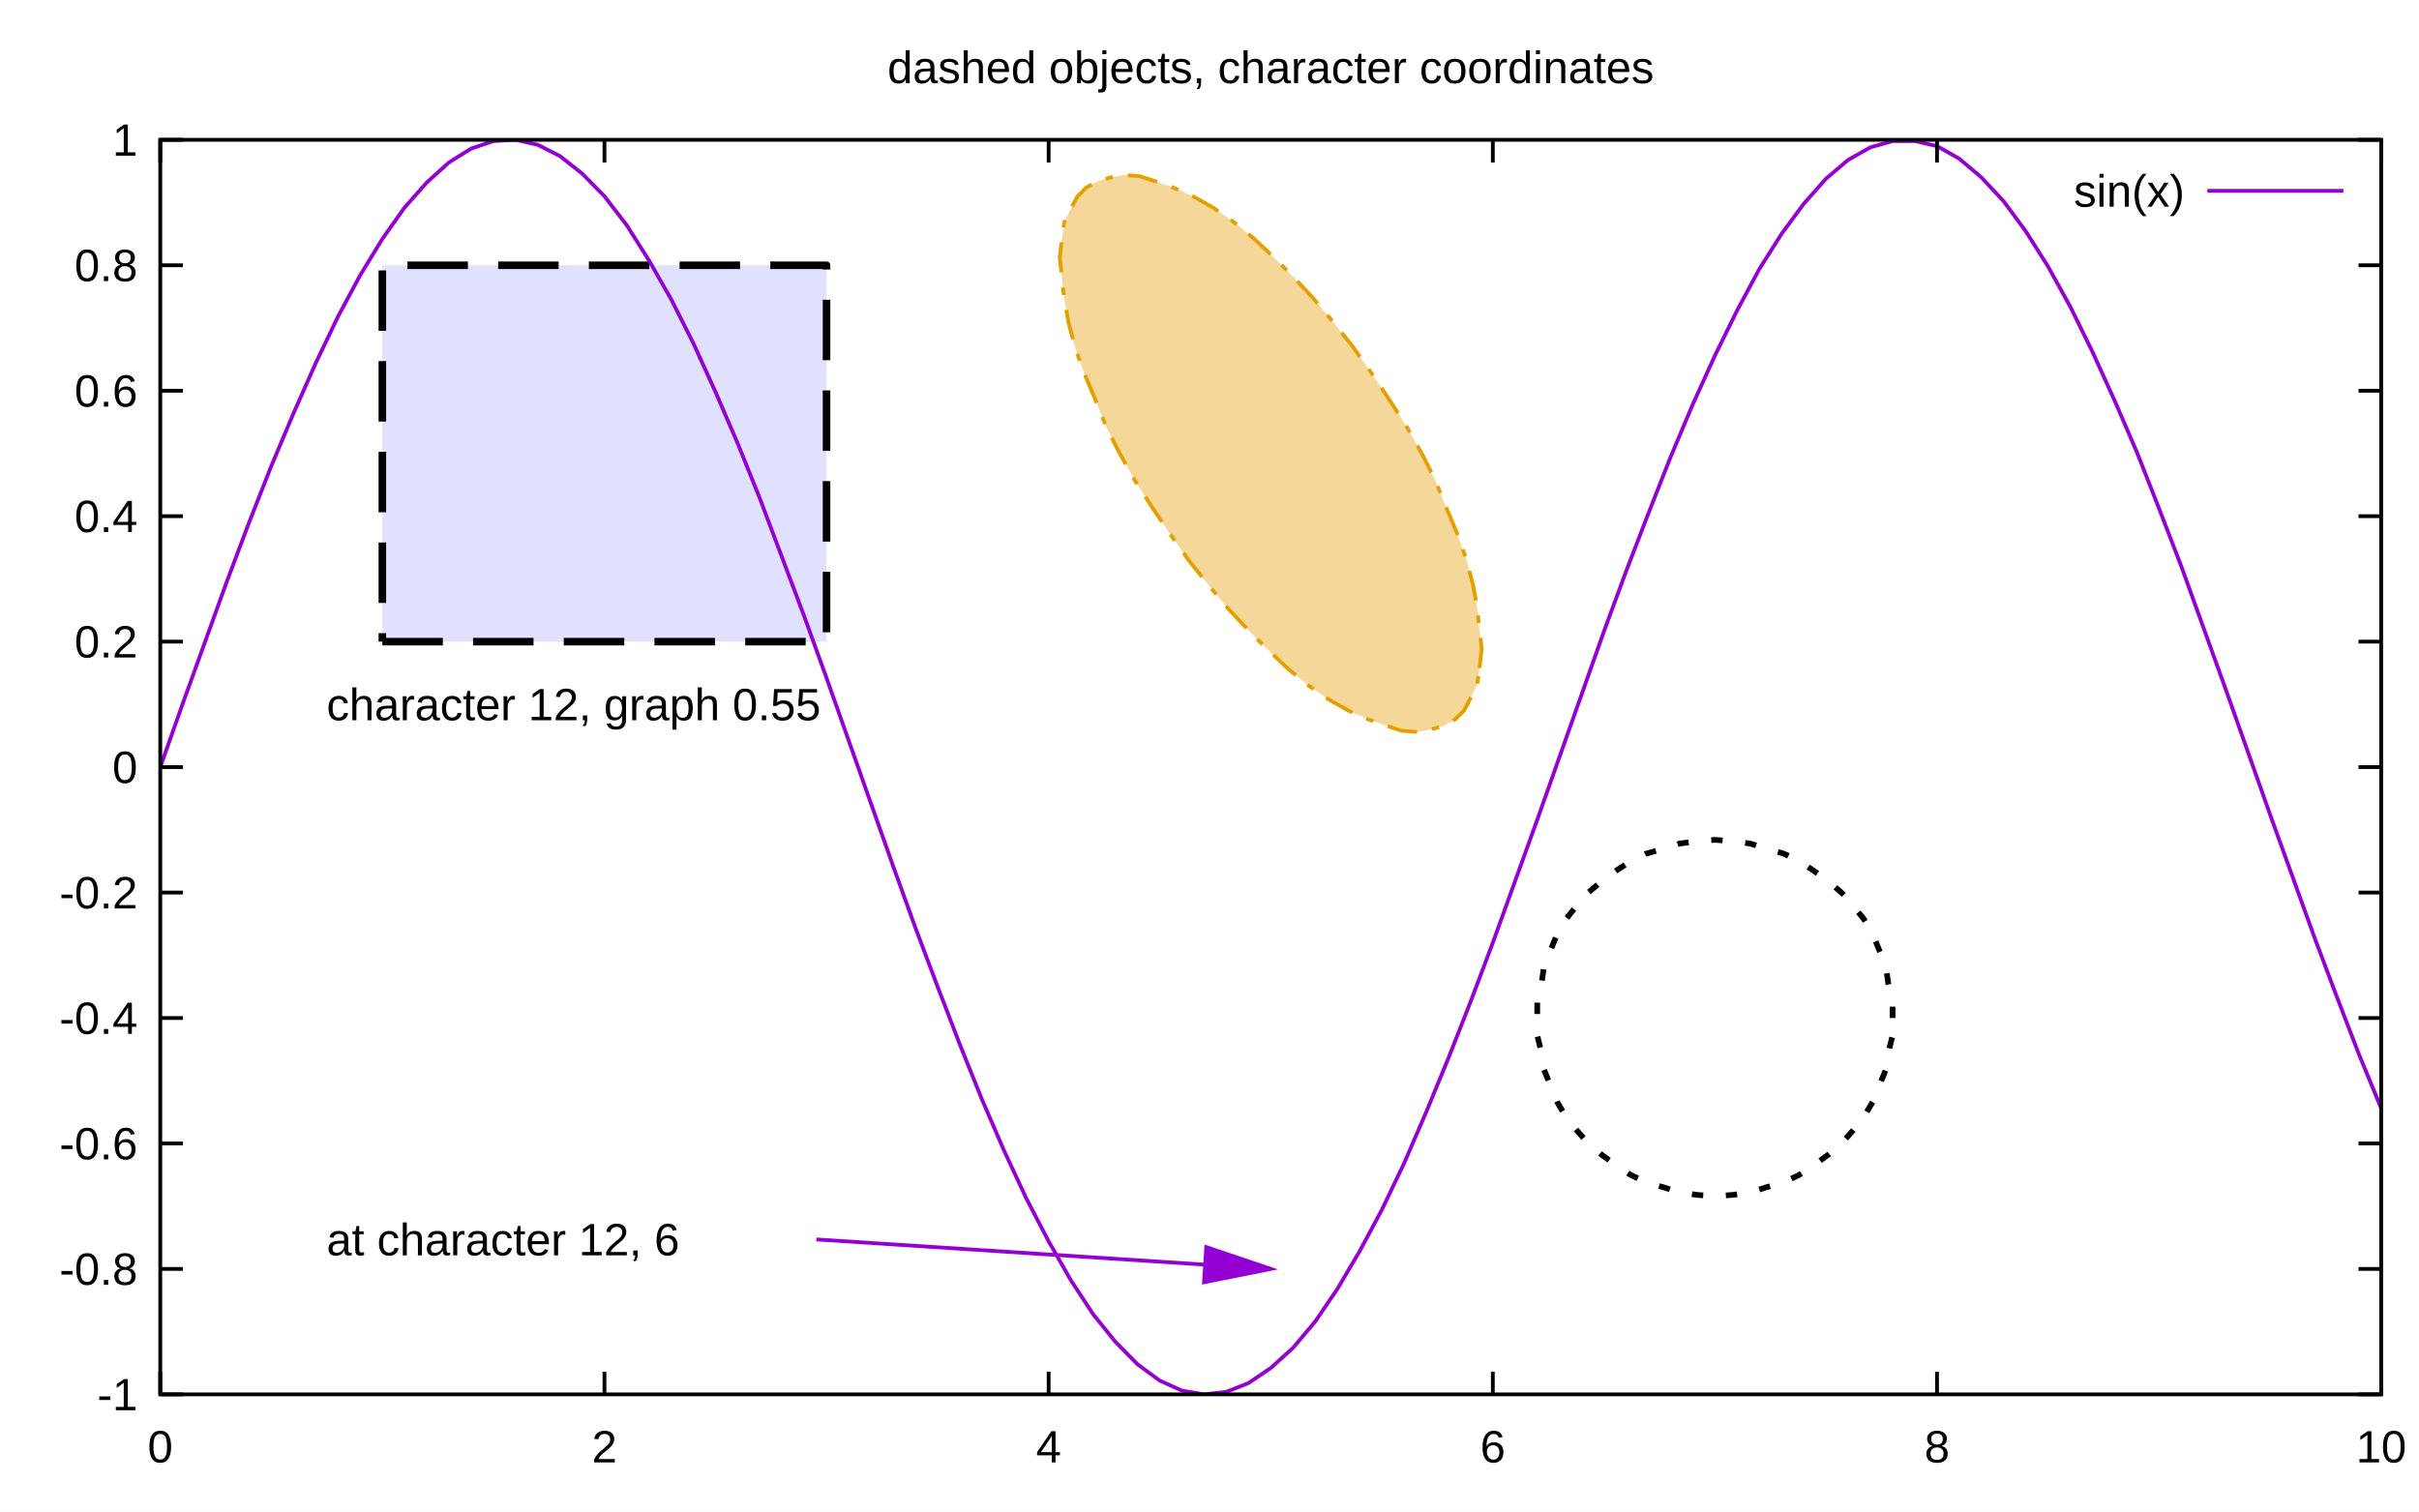
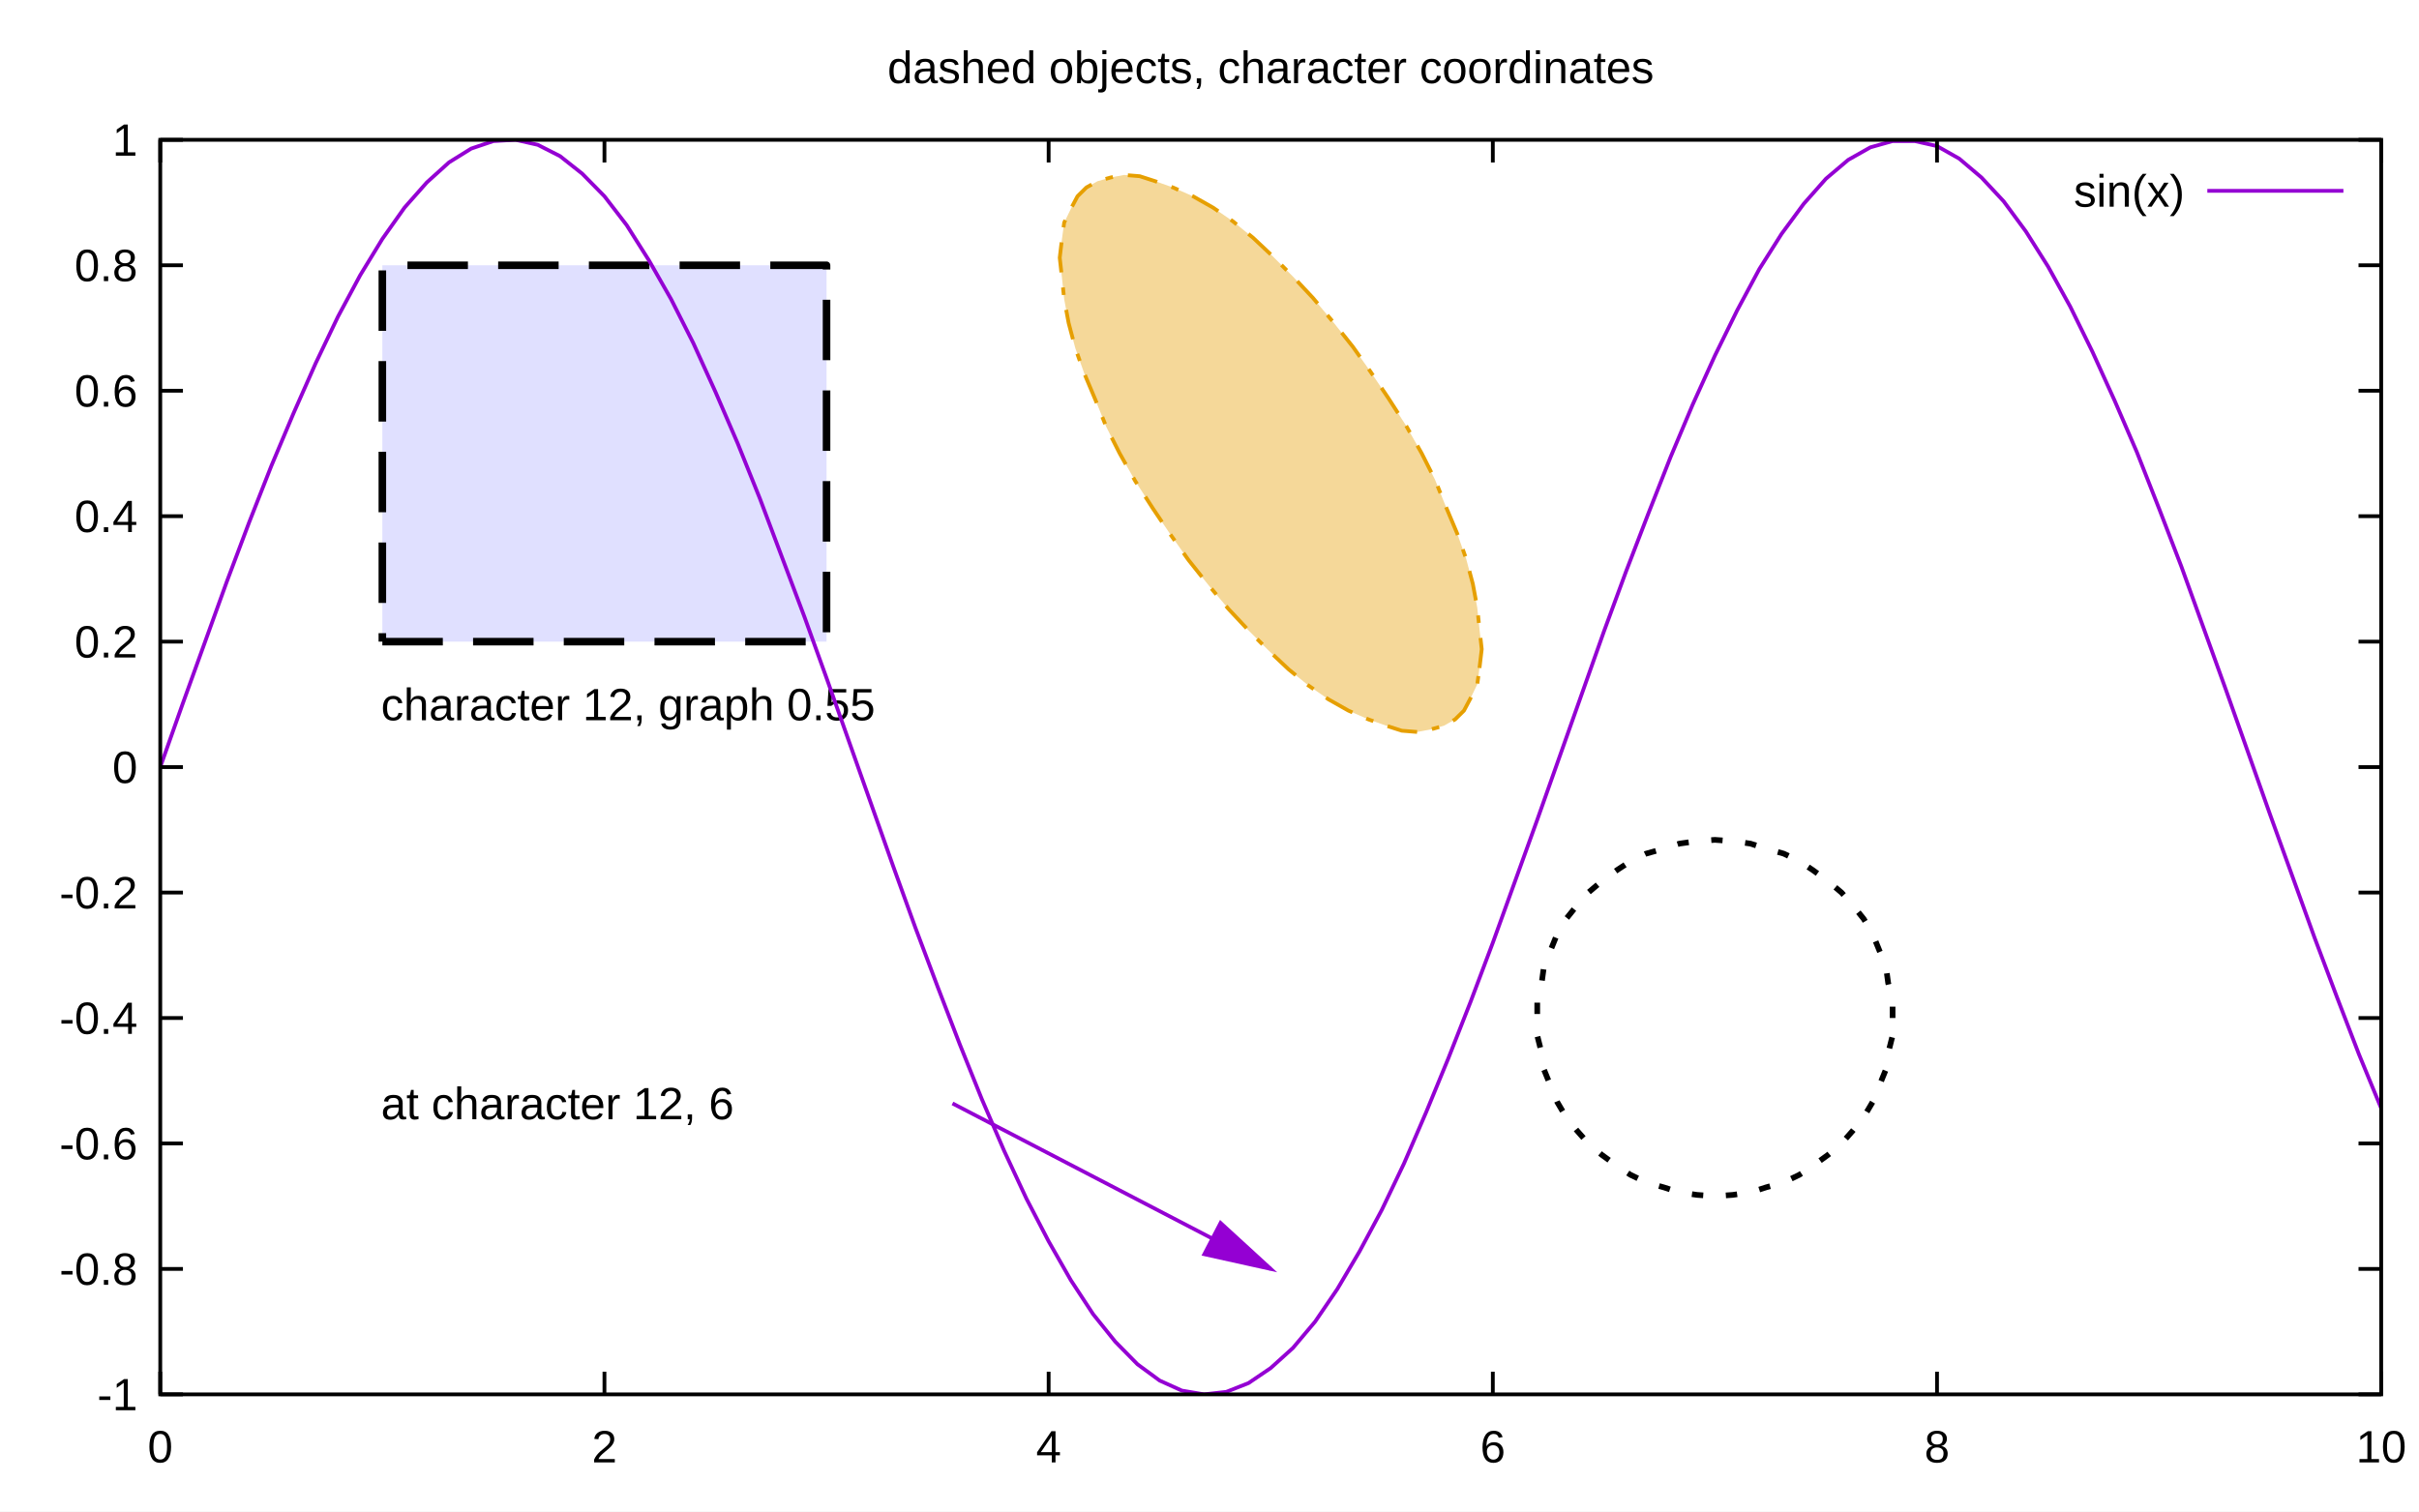
<svg xmlns="http://www.w3.org/2000/svg" width="640" height="400" viewBox="0 0 640 400" font-family="Arial,Helvetica,sans-serif" font-size="12">
  <rect x="0" y="0" width="640" height="400" fill="white" stroke="none" stroke-width="0" />
  <g class="fs-axes" data-area="42.4 630 37 369" data-x="0 1e1" data-y="-1e0 1e0" data-log="0 0" data-grid="0" data-font-size="12">
    <g class="fs-grid" display="none">
      <polyline fill="none" stroke="#a0a0a0" stroke-width="0.5" stroke-dasharray="2,3" points="42.4,369 42.4,37" />
      <polyline fill="none" stroke="#a0a0a0" stroke-width="0.5" stroke-dasharray="2,3" points="159.92,369 159.92,37" />
      <polyline fill="none" stroke="#a0a0a0" stroke-width="0.5" stroke-dasharray="2,3" points="277.44,369 277.44,37" />
      <polyline fill="none" stroke="#a0a0a0" stroke-width="0.5" stroke-dasharray="2,3" points="394.96,369 394.96,37" />
      <polyline fill="none" stroke="#a0a0a0" stroke-width="0.5" stroke-dasharray="2,3" points="512.48,369 512.48,37" />
      <polyline fill="none" stroke="#a0a0a0" stroke-width="0.5" stroke-dasharray="2,3" points="630,369 630,37" />
      <polyline fill="none" stroke="#a0a0a0" stroke-width="0.5" stroke-dasharray="2,3" points="42.4,369 630,369" />
      <polyline fill="none" stroke="#a0a0a0" stroke-width="0.5" stroke-dasharray="2,3" points="42.4,335.8 630,335.8" />
      <polyline fill="none" stroke="#a0a0a0" stroke-width="0.5" stroke-dasharray="2,3" points="42.4,302.6 630,302.6" />
      <polyline fill="none" stroke="#a0a0a0" stroke-width="0.5" stroke-dasharray="2,3" points="42.4,269.4 630,269.4" />
      <polyline fill="none" stroke="#a0a0a0" stroke-width="0.5" stroke-dasharray="2,3" points="42.4,236.2 630,236.2" />
      <polyline fill="none" stroke="#a0a0a0" stroke-width="0.5" stroke-dasharray="2,3" points="42.4,203 630,203" />
      <polyline fill="none" stroke="#a0a0a0" stroke-width="0.5" stroke-dasharray="2,3" points="42.4,169.8 630,169.8" />
      <polyline fill="none" stroke="#a0a0a0" stroke-width="0.5" stroke-dasharray="2,3" points="42.4,136.6 630,136.6" />
      <polyline fill="none" stroke="#a0a0a0" stroke-width="0.5" stroke-dasharray="2,3" points="42.4,103.4 630,103.4" />
      <polyline fill="none" stroke="#a0a0a0" stroke-width="0.5" stroke-dasharray="2,3" points="42.4,70.2 630,70.2" />
      <polyline fill="none" stroke="#a0a0a0" stroke-width="0.5" stroke-dasharray="2,3" points="42.4,37 630,37" />
    </g>
    <g class="fs-annotations">
-       <text x="86.4" y="332.2" fill="black">at character 12, 6</text>
-       <text x="86.4" y="190.6" fill="black">character 12, graph 0.55</text>
+       <text x="100.8" y="296.2" fill="black">at character 12, 6</text>
+       <text x="100.8" y="190.6" fill="black">character 12, graph 0.55</text>
    </g>
    <g class="fs-anchored">
</g>
    <g class="fs-annotations">
-       <polyline fill="none" stroke="#9400d3" stroke-width="1" points="216,328 336.2,335.8" />
-       <path fill="#9400d3" stroke="#9400d3" stroke-width="1" stroke-linejoin="miter" d="M319.15,330.03 336.2,335.8 318.55,339.32Z" />
+       <polyline fill="none" stroke="#9400d3" stroke-width="1" points="252,292 336.2,335.8" />
+       <path fill="#9400d3" stroke="#9400d3" stroke-width="1" stroke-linejoin="miter" d="M322.93,323.64 336.2,335.8 318.63,331.91Z" />
    </g>
    <g class="fs-anchored">
</g>
    <svg class="fs-plot" x="42.4" y="37" width="587.6" height="332" viewBox="0 0 1 1" preserveAspectRatio="none" overflow="hidden">
      <g class="fs-objects">
        <path fill="#e0e0ff" stroke="none" vector-effect="non-scaling-stroke" d="M0.1,0.4 0.3,0.4 0.3,0.1 0.1,0.1Z" />
        <polyline fill="none" stroke="black" stroke-width="2" stroke-linejoin="round" vector-effect="non-scaling-stroke" stroke-dasharray="16,8" points="0.1,0.4 0.3,0.4 0.3,0.1 0.1,0.1 0.1,0.4" />
        <path fill="none" stroke="none" vector-effect="non-scaling-stroke" d="M0.78,0.7 0.78,0.686 0.778,0.672 0.777,0.659 0.774,0.646 0.771,0.633 0.767,0.621 0.762,0.61 0.757,0.6 0.751,0.591 0.744,0.582 0.738,0.575 0.731,0.569 0.723,0.565 0.716,0.561 0.708,0.559 0.7,0.558 0.692,0.559 0.684,0.561 0.677,0.565 0.669,0.569 0.662,0.575 0.656,0.582 0.649,0.591 0.643,0.6 0.638,0.61 0.633,0.621 0.629,0.633 0.626,0.646 0.623,0.659 0.622,0.672 0.62,0.686 0.62,0.7 0.62,0.714 0.622,0.728 0.623,0.741 0.626,0.754 0.629,0.767 0.633,0.779 0.638,0.79 0.643,0.8 0.649,0.809 0.656,0.818 0.662,0.825 0.669,0.831 0.677,0.835 0.684,0.839 0.692,0.841 0.7,0.842 0.708,0.841 0.716,0.839 0.723,0.835 0.731,0.831 0.738,0.825 0.744,0.818 0.751,0.809 0.757,0.8 0.762,0.79 0.767,0.779 0.771,0.767 0.774,0.754 0.777,0.741 0.778,0.728 0.78,0.714 0.78,0.7Z" />
        <polyline fill="none" stroke="black" stroke-width="1.5" stroke-linejoin="round" vector-effect="non-scaling-stroke" stroke-dasharray="3,6" points="0.78,0.7 0.78,0.686 0.778,0.672 0.777,0.659 0.774,0.646 0.771,0.633 0.767,0.621 0.762,0.61 0.757,0.6 0.751,0.591 0.744,0.582 0.738,0.575 0.731,0.569 0.723,0.565 0.716,0.561 0.708,0.559 0.7,0.558 0.692,0.559 0.684,0.561 0.677,0.565 0.669,0.569 0.662,0.575 0.656,0.582 0.649,0.591 0.643,0.6 0.638,0.61 0.633,0.621 0.629,0.633 0.626,0.646 0.623,0.659 0.622,0.672 0.62,0.686 0.62,0.7 0.62,0.714 0.622,0.728 0.623,0.741 0.626,0.754 0.629,0.767 0.633,0.779 0.638,0.79 0.643,0.8 0.649,0.809 0.656,0.818 0.662,0.825 0.669,0.831 0.677,0.835 0.684,0.839 0.692,0.841 0.7,0.842 0.708,0.841 0.716,0.839 0.723,0.835 0.731,0.831 0.738,0.825 0.744,0.818 0.751,0.809 0.757,0.8 0.762,0.79 0.767,0.779 0.771,0.767 0.774,0.754 0.777,0.741 0.778,0.728 0.78,0.714 0.78,0.7 0.78,0.7" />
        <path fill="#e69f00" fill-opacity="0.4" stroke="none" vector-effect="non-scaling-stroke" d="M0.594,0.421 0.595,0.406 0.594,0.39 0.593,0.373 0.591,0.354 0.588,0.334 0.584,0.314 0.579,0.293 0.574,0.271 0.568,0.25 0.561,0.228 0.553,0.206 0.545,0.185 0.537,0.165 0.528,0.145 0.519,0.126 0.51,0.109 0.501,0.093 0.492,0.078 0.483,0.065 0.474,0.054 0.465,0.045 0.456,0.038 0.448,0.033 0.441,0.029 0.434,0.028 0.428,0.03 0.422,0.033 0.417,0.038 0.413,0.045 0.41,0.055 0.407,0.066 0.406,0.079 0.405,0.094 0.406,0.11 0.407,0.127 0.409,0.146 0.412,0.166 0.416,0.186 0.421,0.207 0.426,0.229 0.432,0.25 0.439,0.272 0.447,0.294 0.455,0.315 0.463,0.335 0.472,0.355 0.481,0.374 0.49,0.391 0.499,0.407 0.508,0.422 0.517,0.435 0.526,0.446 0.535,0.455 0.544,0.462 0.552,0.467 0.559,0.471 0.566,0.472 0.572,0.47 0.578,0.467 0.583,0.462 0.587,0.455 0.59,0.445 0.593,0.434 0.594,0.421Z" />
        <polyline fill="none" stroke="#e69f00" stroke-width="1" stroke-linejoin="round" vector-effect="non-scaling-stroke" stroke-dasharray="8,4,2,4" points="0.594,0.421 0.595,0.406 0.594,0.39 0.593,0.373 0.591,0.354 0.588,0.334 0.584,0.314 0.579,0.293 0.574,0.271 0.568,0.25 0.561,0.228 0.553,0.206 0.545,0.185 0.537,0.165 0.528,0.145 0.519,0.126 0.51,0.109 0.501,0.093 0.492,0.078 0.483,0.065 0.474,0.054 0.465,0.045 0.456,0.038 0.448,0.033 0.441,0.029 0.434,0.028 0.428,0.03 0.422,0.033 0.417,0.038 0.413,0.045 0.41,0.055 0.407,0.066 0.406,0.079 0.405,0.094 0.406,0.11 0.407,0.127 0.409,0.146 0.412,0.166 0.416,0.186 0.421,0.207 0.426,0.229 0.432,0.25 0.439,0.272 0.447,0.294 0.455,0.315 0.463,0.335 0.472,0.355 0.481,0.374 0.49,0.391 0.499,0.407 0.508,0.422 0.517,0.435 0.526,0.446 0.535,0.455 0.544,0.462 0.552,0.467 0.559,0.471 0.566,0.472 0.572,0.47 0.578,0.467 0.583,0.462 0.587,0.455 0.59,0.445 0.593,0.434 0.594,0.421 0.594,0.421" />
      </g>
      <g class="fs-series" data-series="1">
        <polyline fill="none" stroke="#9400d3" stroke-width="1" stroke-linejoin="round" vector-effect="non-scaling-stroke" points="0,0.5 0.01,0.45 0.02,0.401 0.03,0.352 0.04,0.305 0.05,0.26 0.06,0.218 0.07,0.178 0.08,0.141 0.09,0.108 0.1,0.079 0.11,0.054 0.12,0.034 0.13,0.018 0.14,0.007 0.15,0.001 0.16,0 0.17,0.004 0.18,0.013 0.19,0.027 0.2,0.045 0.21,0.068 0.22,0.096 0.23,0.127 0.24,0.162 0.25,0.201 0.26,0.242 0.27,0.286 0.28,0.333 0.29,0.38 0.3,0.429 0.31,0.479 0.32,0.529 0.33,0.579 0.34,0.628 0.35,0.675 0.36,0.721 0.37,0.765 0.38,0.806 0.39,0.844 0.4,0.878 0.41,0.909 0.42,0.936 0.43,0.958 0.44,0.976 0.45,0.989 0.46,0.997 0.47,1 0.48,0.998 0.49,0.991 0.5,0.979 0.51,0.963 0.52,0.942 0.53,0.916 0.54,0.886 0.55,0.853 0.56,0.816 0.57,0.775 0.58,0.732 0.59,0.687 0.6,0.64 0.61,0.591 0.62,0.542 0.63,0.492 0.64,0.442 0.65,0.392 0.66,0.344 0.67,0.298 0.68,0.253 0.69,0.211 0.7,0.172 0.71,0.136 0.72,0.103 0.73,0.075 0.74,0.051 0.75,0.031 0.76,0.016 0.77,0.006 0.78,0.001 0.79,0.001 0.8,0.005 0.81,0.015 0.82,0.03 0.83,0.049 0.84,0.073 0.85,0.101 0.86,0.133 0.87,0.169 0.88,0.208 0.89,0.249 0.9,0.294 0.91,0.34 0.92,0.389 0.93,0.438 0.94,0.488 0.95,0.538 0.96,0.587 0.97,0.636 0.98,0.683 0.99,0.729 1,0.772" />
      </g>
    </svg>
    <rect x="42.4" y="37" width="587.6" height="332" fill="none" stroke="black" stroke-width="1" />
    <g class="fs-xticks">
      <polyline fill="none" stroke="black" stroke-width="1" points="42.4,369 42.4,363" />
      <polyline fill="none" stroke="black" stroke-width="1" points="42.4,37 42.4,43" />
      <text x="42.4" y="387" text-anchor="middle">0</text>
      <polyline fill="none" stroke="black" stroke-width="1" points="159.92,369 159.92,363" />
      <polyline fill="none" stroke="black" stroke-width="1" points="159.92,37 159.92,43" />
      <text x="159.92" y="387" text-anchor="middle">2</text>
      <polyline fill="none" stroke="black" stroke-width="1" points="277.44,369 277.44,363" />
      <polyline fill="none" stroke="black" stroke-width="1" points="277.44,37 277.44,43" />
      <text x="277.44" y="387" text-anchor="middle">4</text>
      <polyline fill="none" stroke="black" stroke-width="1" points="394.96,369 394.96,363" />
      <polyline fill="none" stroke="black" stroke-width="1" points="394.96,37 394.96,43" />
      <text x="394.96" y="387" text-anchor="middle">6</text>
      <polyline fill="none" stroke="black" stroke-width="1" points="512.48,369 512.48,363" />
      <polyline fill="none" stroke="black" stroke-width="1" points="512.48,37 512.48,43" />
      <text x="512.48" y="387" text-anchor="middle">8</text>
      <polyline fill="none" stroke="black" stroke-width="1" points="630,369 630,363" />
      <polyline fill="none" stroke="black" stroke-width="1" points="630,37 630,43" />
      <text x="630" y="387" text-anchor="middle">10</text>
    </g>
    <g class="fs-yticks">
      <polyline fill="none" stroke="black" stroke-width="1" points="42.4,369 48.4,369" />
      <polyline fill="none" stroke="black" stroke-width="1" points="630,369 624,369" />
      <text x="36.4" y="373.2" text-anchor="end">-1</text>
      <polyline fill="none" stroke="black" stroke-width="1" points="42.4,335.8 48.4,335.8" />
      <polyline fill="none" stroke="black" stroke-width="1" points="630,335.8 624,335.8" />
      <text x="36.4" y="340" text-anchor="end">-0.8</text>
      <polyline fill="none" stroke="black" stroke-width="1" points="42.4,302.6 48.4,302.6" />
      <polyline fill="none" stroke="black" stroke-width="1" points="630,302.6 624,302.6" />
      <text x="36.4" y="306.8" text-anchor="end">-0.6</text>
      <polyline fill="none" stroke="black" stroke-width="1" points="42.4,269.4 48.4,269.4" />
      <polyline fill="none" stroke="black" stroke-width="1" points="630,269.4 624,269.4" />
      <text x="36.4" y="273.6" text-anchor="end">-0.4</text>
      <polyline fill="none" stroke="black" stroke-width="1" points="42.4,236.2 48.4,236.2" />
      <polyline fill="none" stroke="black" stroke-width="1" points="630,236.2 624,236.2" />
      <text x="36.4" y="240.4" text-anchor="end">-0.2</text>
      <polyline fill="none" stroke="black" stroke-width="1" points="42.4,203 48.4,203" />
      <polyline fill="none" stroke="black" stroke-width="1" points="630,203 624,203" />
      <text x="36.4" y="207.2" text-anchor="end">0</text>
      <polyline fill="none" stroke="black" stroke-width="1" points="42.4,169.8 48.4,169.8" />
      <polyline fill="none" stroke="black" stroke-width="1" points="630,169.8 624,169.8" />
      <text x="36.4" y="174" text-anchor="end">0.2</text>
      <polyline fill="none" stroke="black" stroke-width="1" points="42.4,136.6 48.4,136.6" />
      <polyline fill="none" stroke="black" stroke-width="1" points="630,136.6 624,136.6" />
      <text x="36.4" y="140.8" text-anchor="end">0.4</text>
      <polyline fill="none" stroke="black" stroke-width="1" points="42.4,103.4 48.4,103.4" />
      <polyline fill="none" stroke="black" stroke-width="1" points="630,103.4 624,103.4" />
      <text x="36.4" y="107.6" text-anchor="end">0.6</text>
      <polyline fill="none" stroke="black" stroke-width="1" points="42.4,70.2 48.4,70.2" />
      <polyline fill="none" stroke="black" stroke-width="1" points="630,70.2 624,70.2" />
      <text x="36.4" y="74.4" text-anchor="end">0.8</text>
      <polyline fill="none" stroke="black" stroke-width="1" points="42.4,37 48.4,37" />
      <polyline fill="none" stroke="black" stroke-width="1" points="630,37 624,37" />
      <text x="36.4" y="41.2" text-anchor="end">1</text>
    </g>
    <text x="336.2" y="22" text-anchor="middle">dashed objects, character coordinates</text>
    <g class="fs-anchored">
</g>
    <g class="fs-anchored">
</g>
    <g class="fs-key-entry" data-series="1">
      <polyline fill="none" stroke="#9400d3" stroke-width="1" points="584,50.5 620,50.5" />
      <text x="578" y="54.7" text-anchor="end">sin(x)</text>
    </g>
  </g>
</svg>
